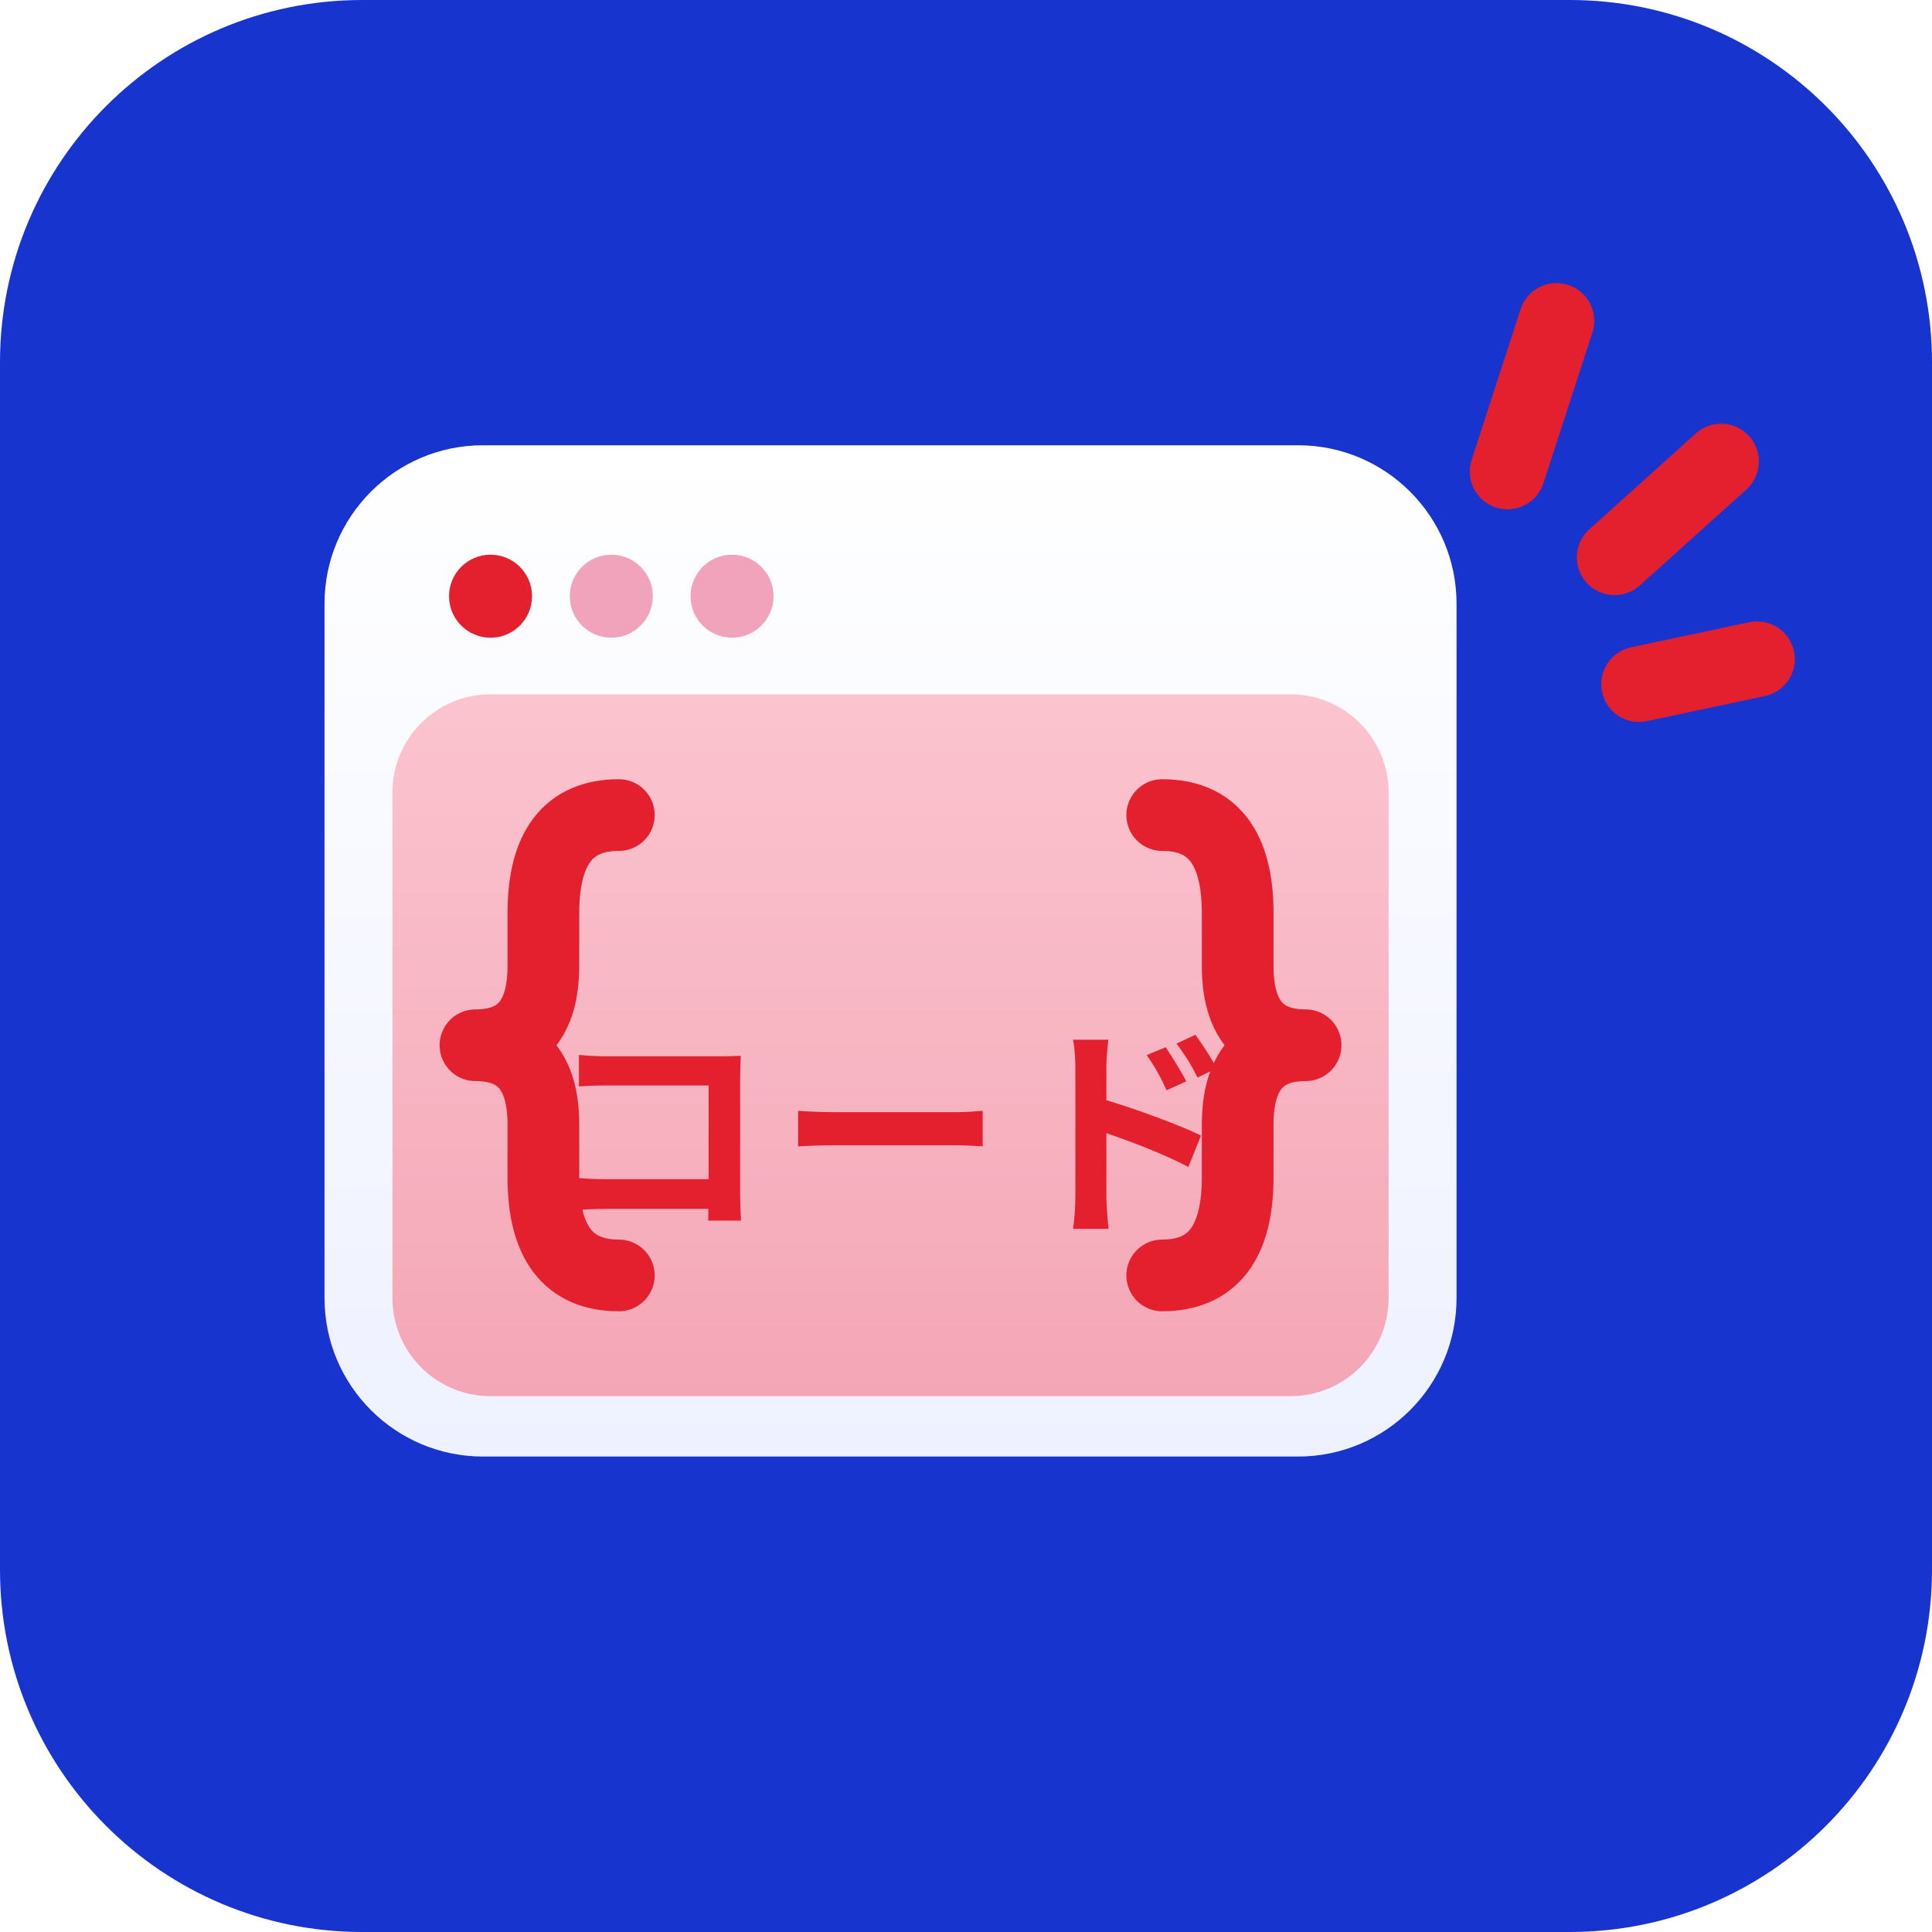
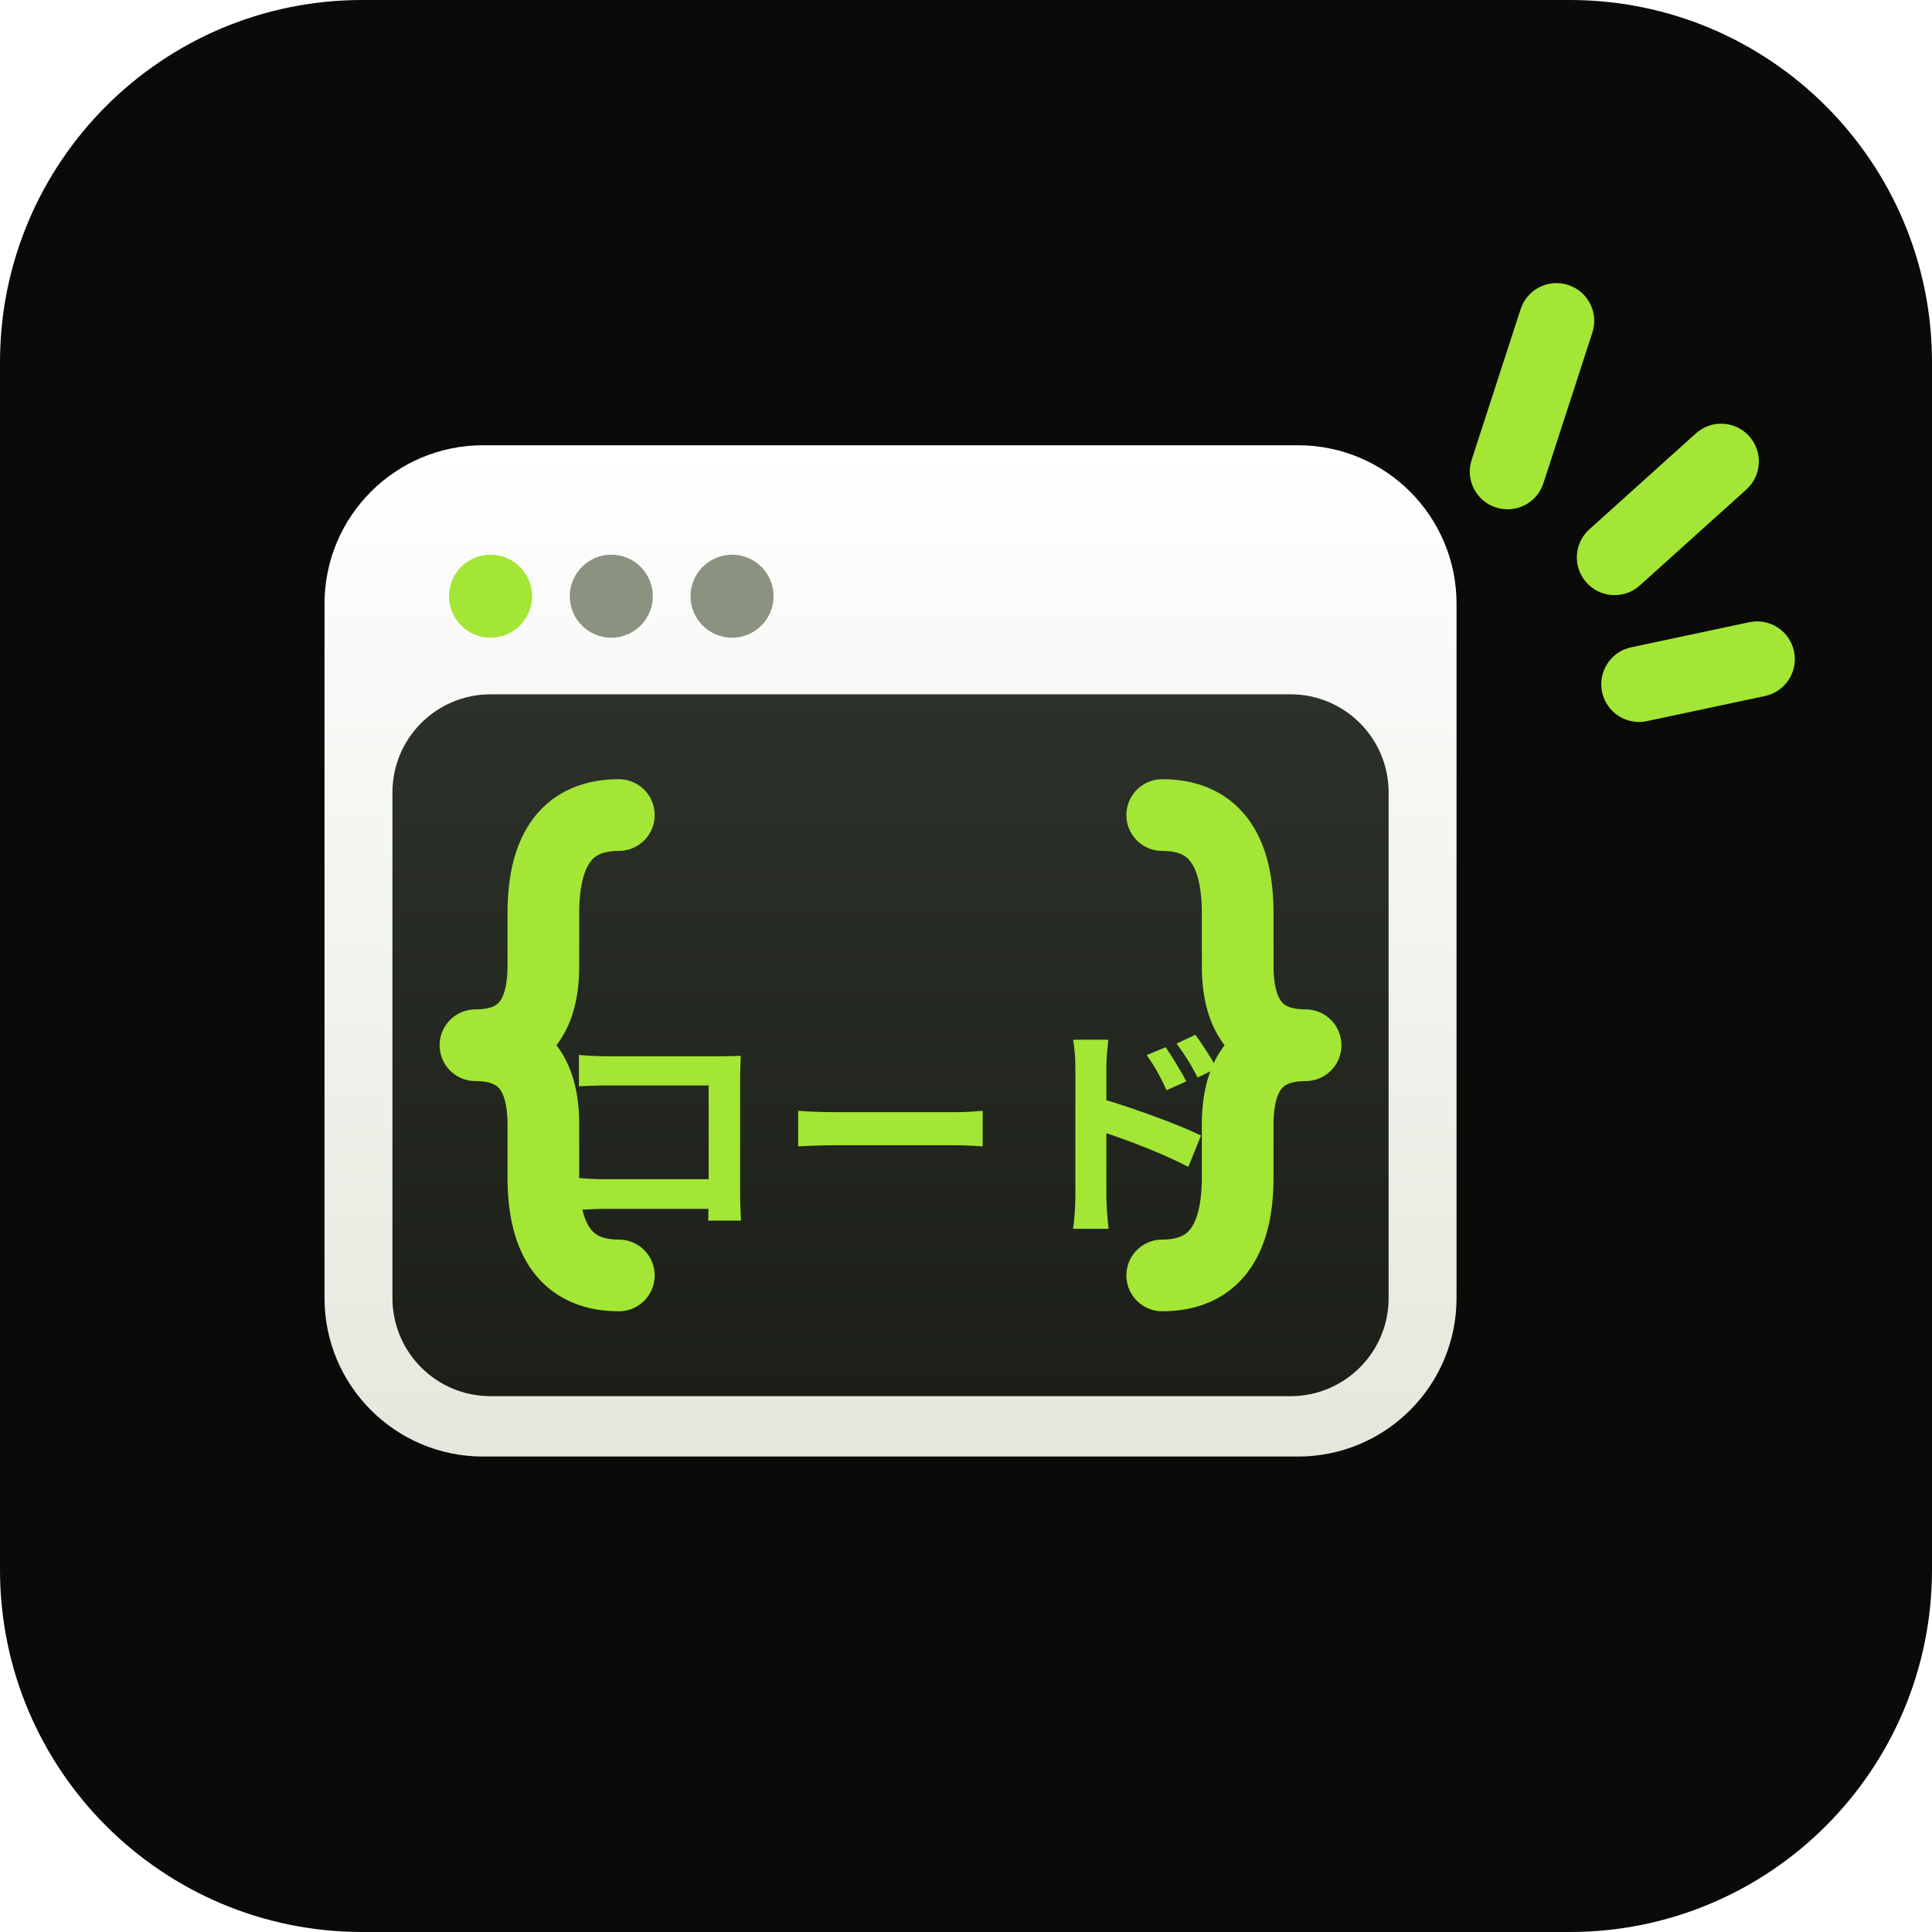
- <svg xmlns="http://www.w3.org/2000/svg" viewBox="0 0 512 512" role="img" aria-label="Json Script Show">
+ <svg xmlns="http://www.w3.org/2000/svg" viewBox="0 0 512 512" role="img" aria-label="JsonSaga Show">
  <defs>
    <linearGradient id="screen" x1="0" y1="0" x2="0" y2="1">
-       <stop offset="0" stop-color="#fbc4cf" />
-       <stop offset="1" stop-color="#f4a6b6" />
+       <stop offset="0" stop-color="#2c312a" />
+       <stop offset="1" stop-color="#1b1f18" />
    </linearGradient>
    <linearGradient id="frame" x1="0" y1="0" x2="0" y2="1">
      <stop offset="0" stop-color="#ffffff" />
-       <stop offset="1" stop-color="#eef1ff" />
+       <stop offset="1" stop-color="#e4e8dc" />
    </linearGradient>
  </defs>
-   <rect width="512" height="512" rx="96" fill="#1734cf" />
-   <g fill="#e5202e">
+   <rect width="512" height="512" rx="96" fill="#0a0b08" />
+   <g fill="#a3e635">
    <rect x="396" y="74" width="20" height="62" rx="10" transform="rotate(18 406 105)" />
    <rect x="432" y="106" width="20" height="58" rx="10" transform="rotate(48 442 135)" />
    <rect x="440" y="152" width="20" height="52" rx="10" transform="rotate(78 450 178)" />
  </g>
  <rect x="86" y="118" width="300" height="268" rx="42" fill="url(#frame)" />
-   <circle cx="130" cy="158" r="11" fill="#e5202e" />
-   <circle cx="162" cy="158" r="11" fill="#f2a3bc" />
-   <circle cx="194" cy="158" r="11" fill="#f2a3bc" />
+   <circle cx="130" cy="158" r="11" fill="#a3e635" />
+   <circle cx="162" cy="158" r="11" fill="#8a9280" />
+   <circle cx="194" cy="158" r="11" fill="#8a9280" />
  <rect x="104" y="184" width="264" height="186" rx="26" fill="url(#screen)" />
-   <g fill="none" stroke="#e5202e" stroke-width="19" stroke-linecap="round" stroke-linejoin="round">
+   <g fill="none" stroke="#a3e635" stroke-width="19" stroke-linecap="round" stroke-linejoin="round">
    <path d="M164 216 q-20 0 -20 26 v14 q0 21 -18 21 q18 0 18 21 v14 q0 26 20 26" />
    <path d="M308 216 q20 0 20 26 v14 q0 21 18 21 q-18 0 -18 21 v14 q0 26 -20 26" />
  </g>
-   <text x="236" y="296" fill="#e5202e" font-family="'Zen Kaku Gothic New','Yu Gothic','Hiragino Kaku Gothic ProN','Noto Sans JP',sans-serif" font-size="60" font-weight="700" text-anchor="middle" dominant-baseline="central" letter-spacing="2">コード</text>
+   <text x="236" y="296" fill="#a3e635" font-family="'Zen Kaku Gothic New','Yu Gothic','Hiragino Kaku Gothic ProN','Noto Sans JP',sans-serif" font-size="60" font-weight="700" text-anchor="middle" dominant-baseline="central" letter-spacing="2">コード</text>
</svg>
